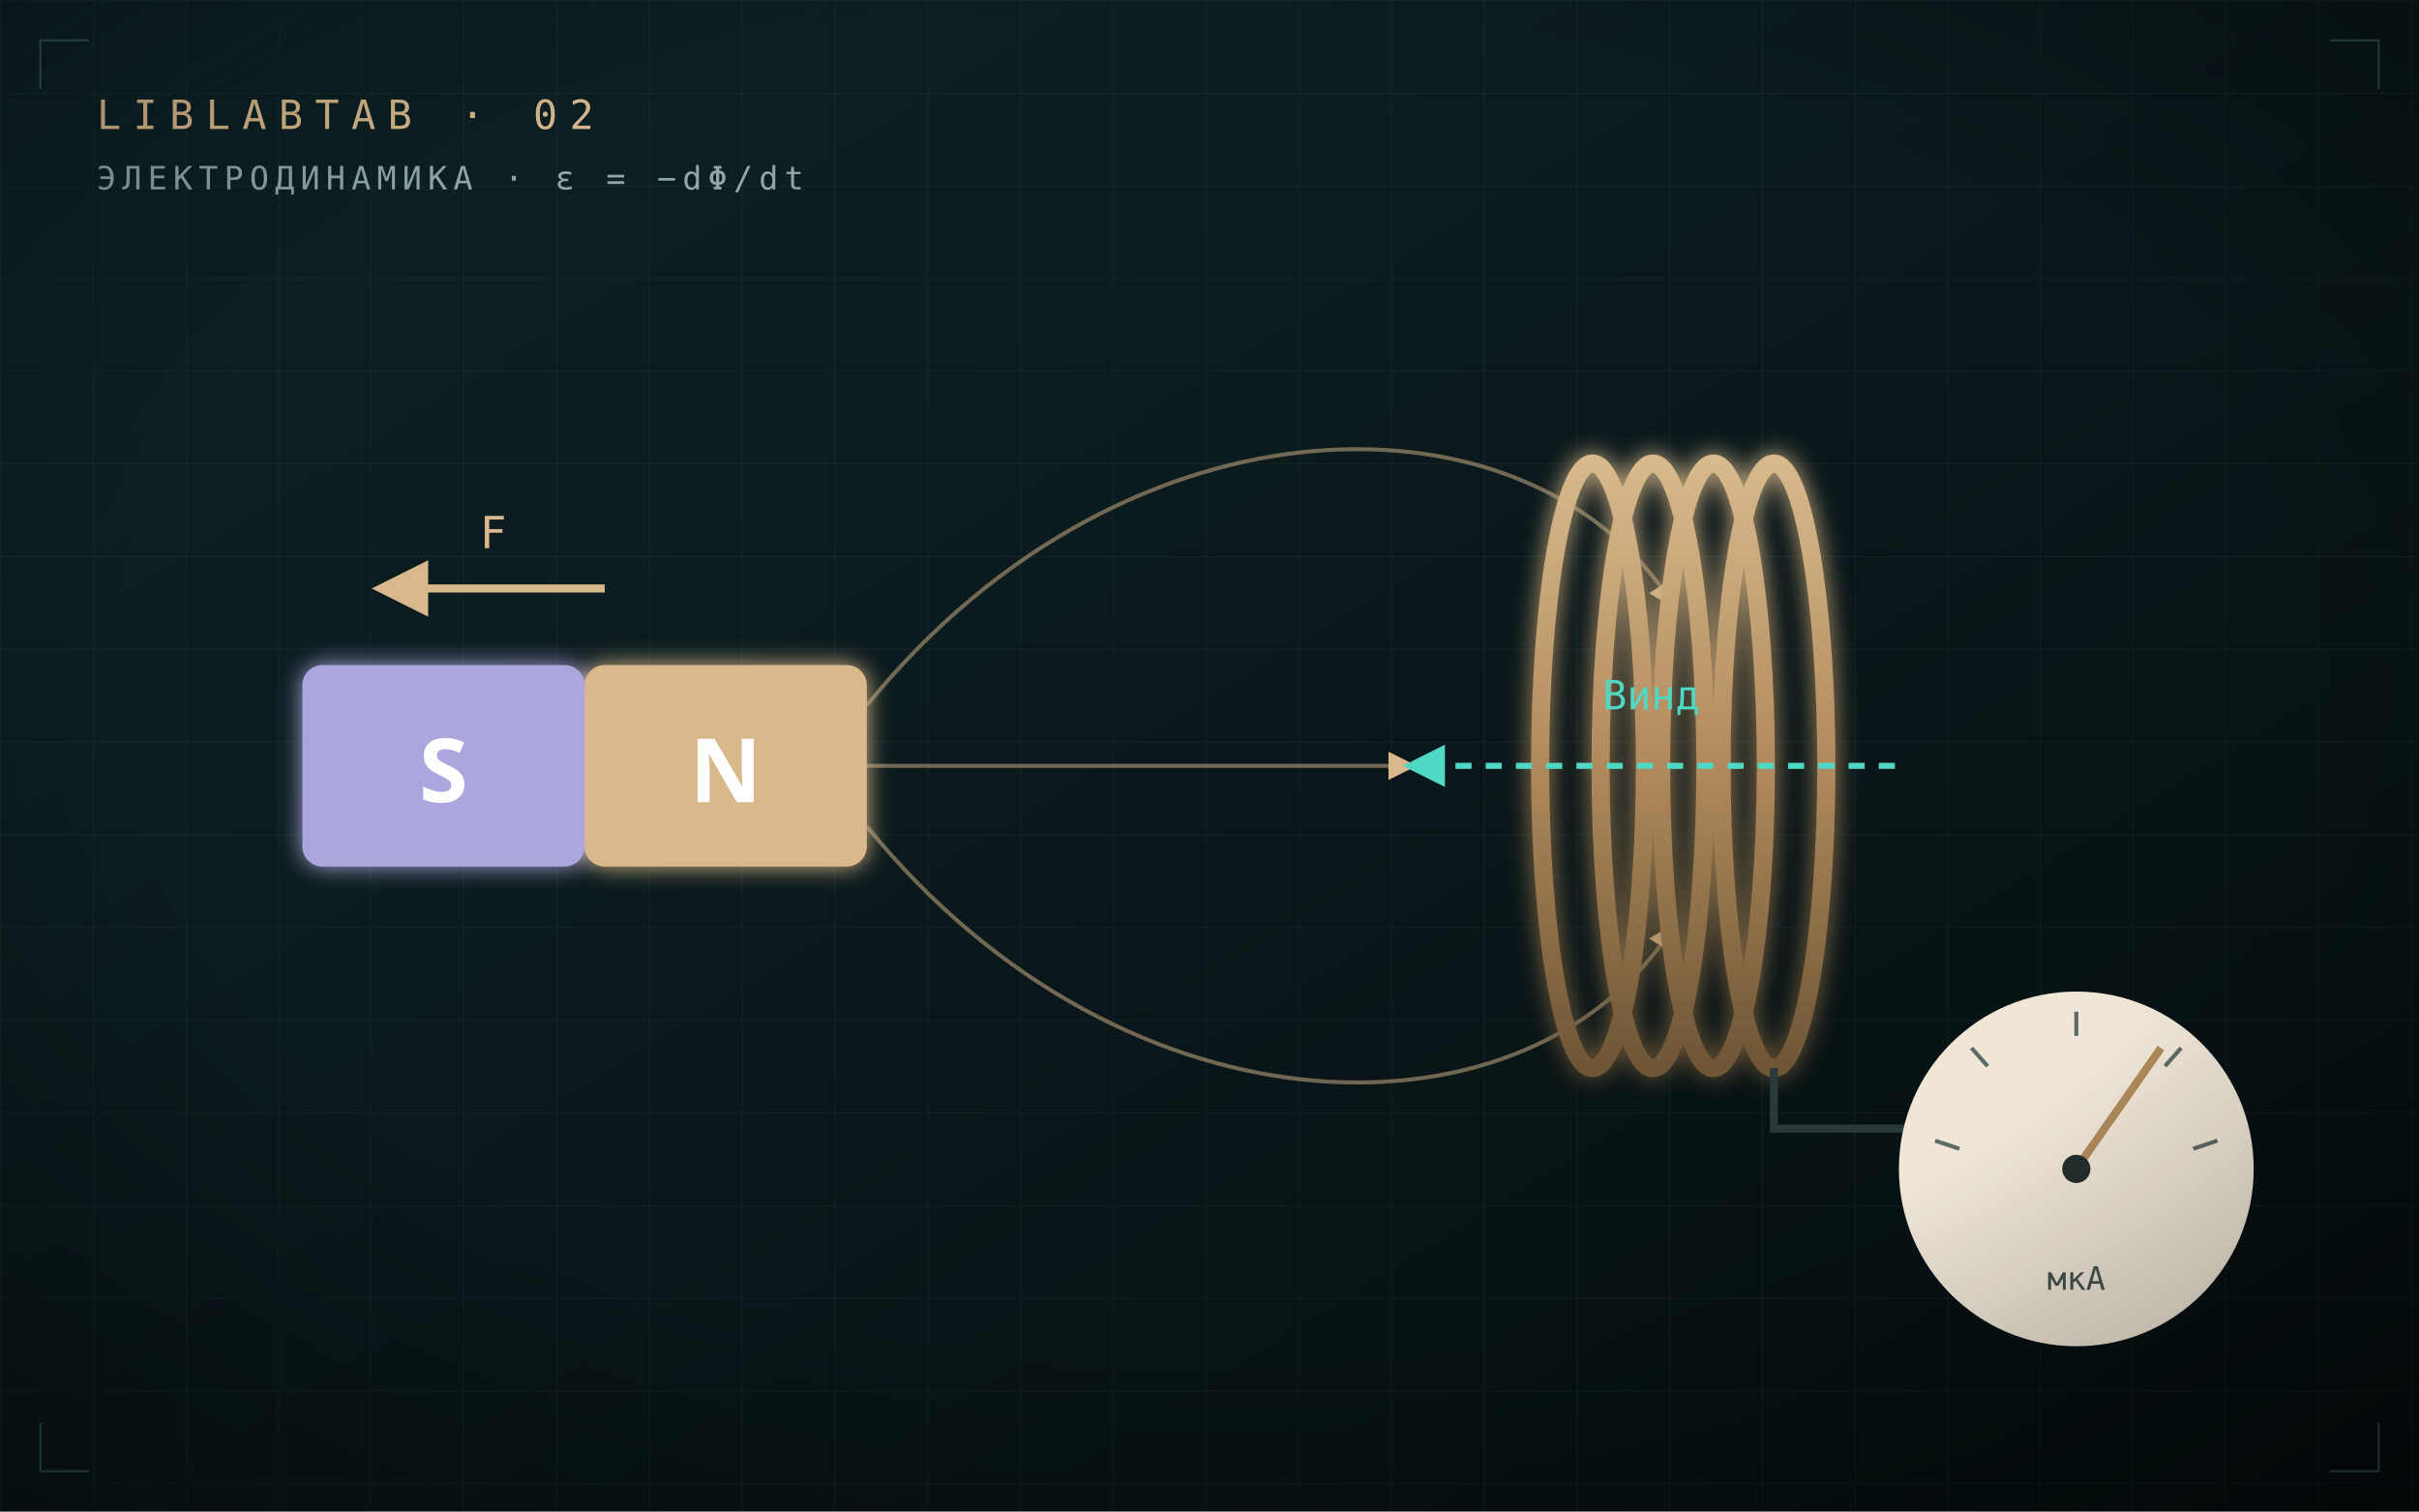
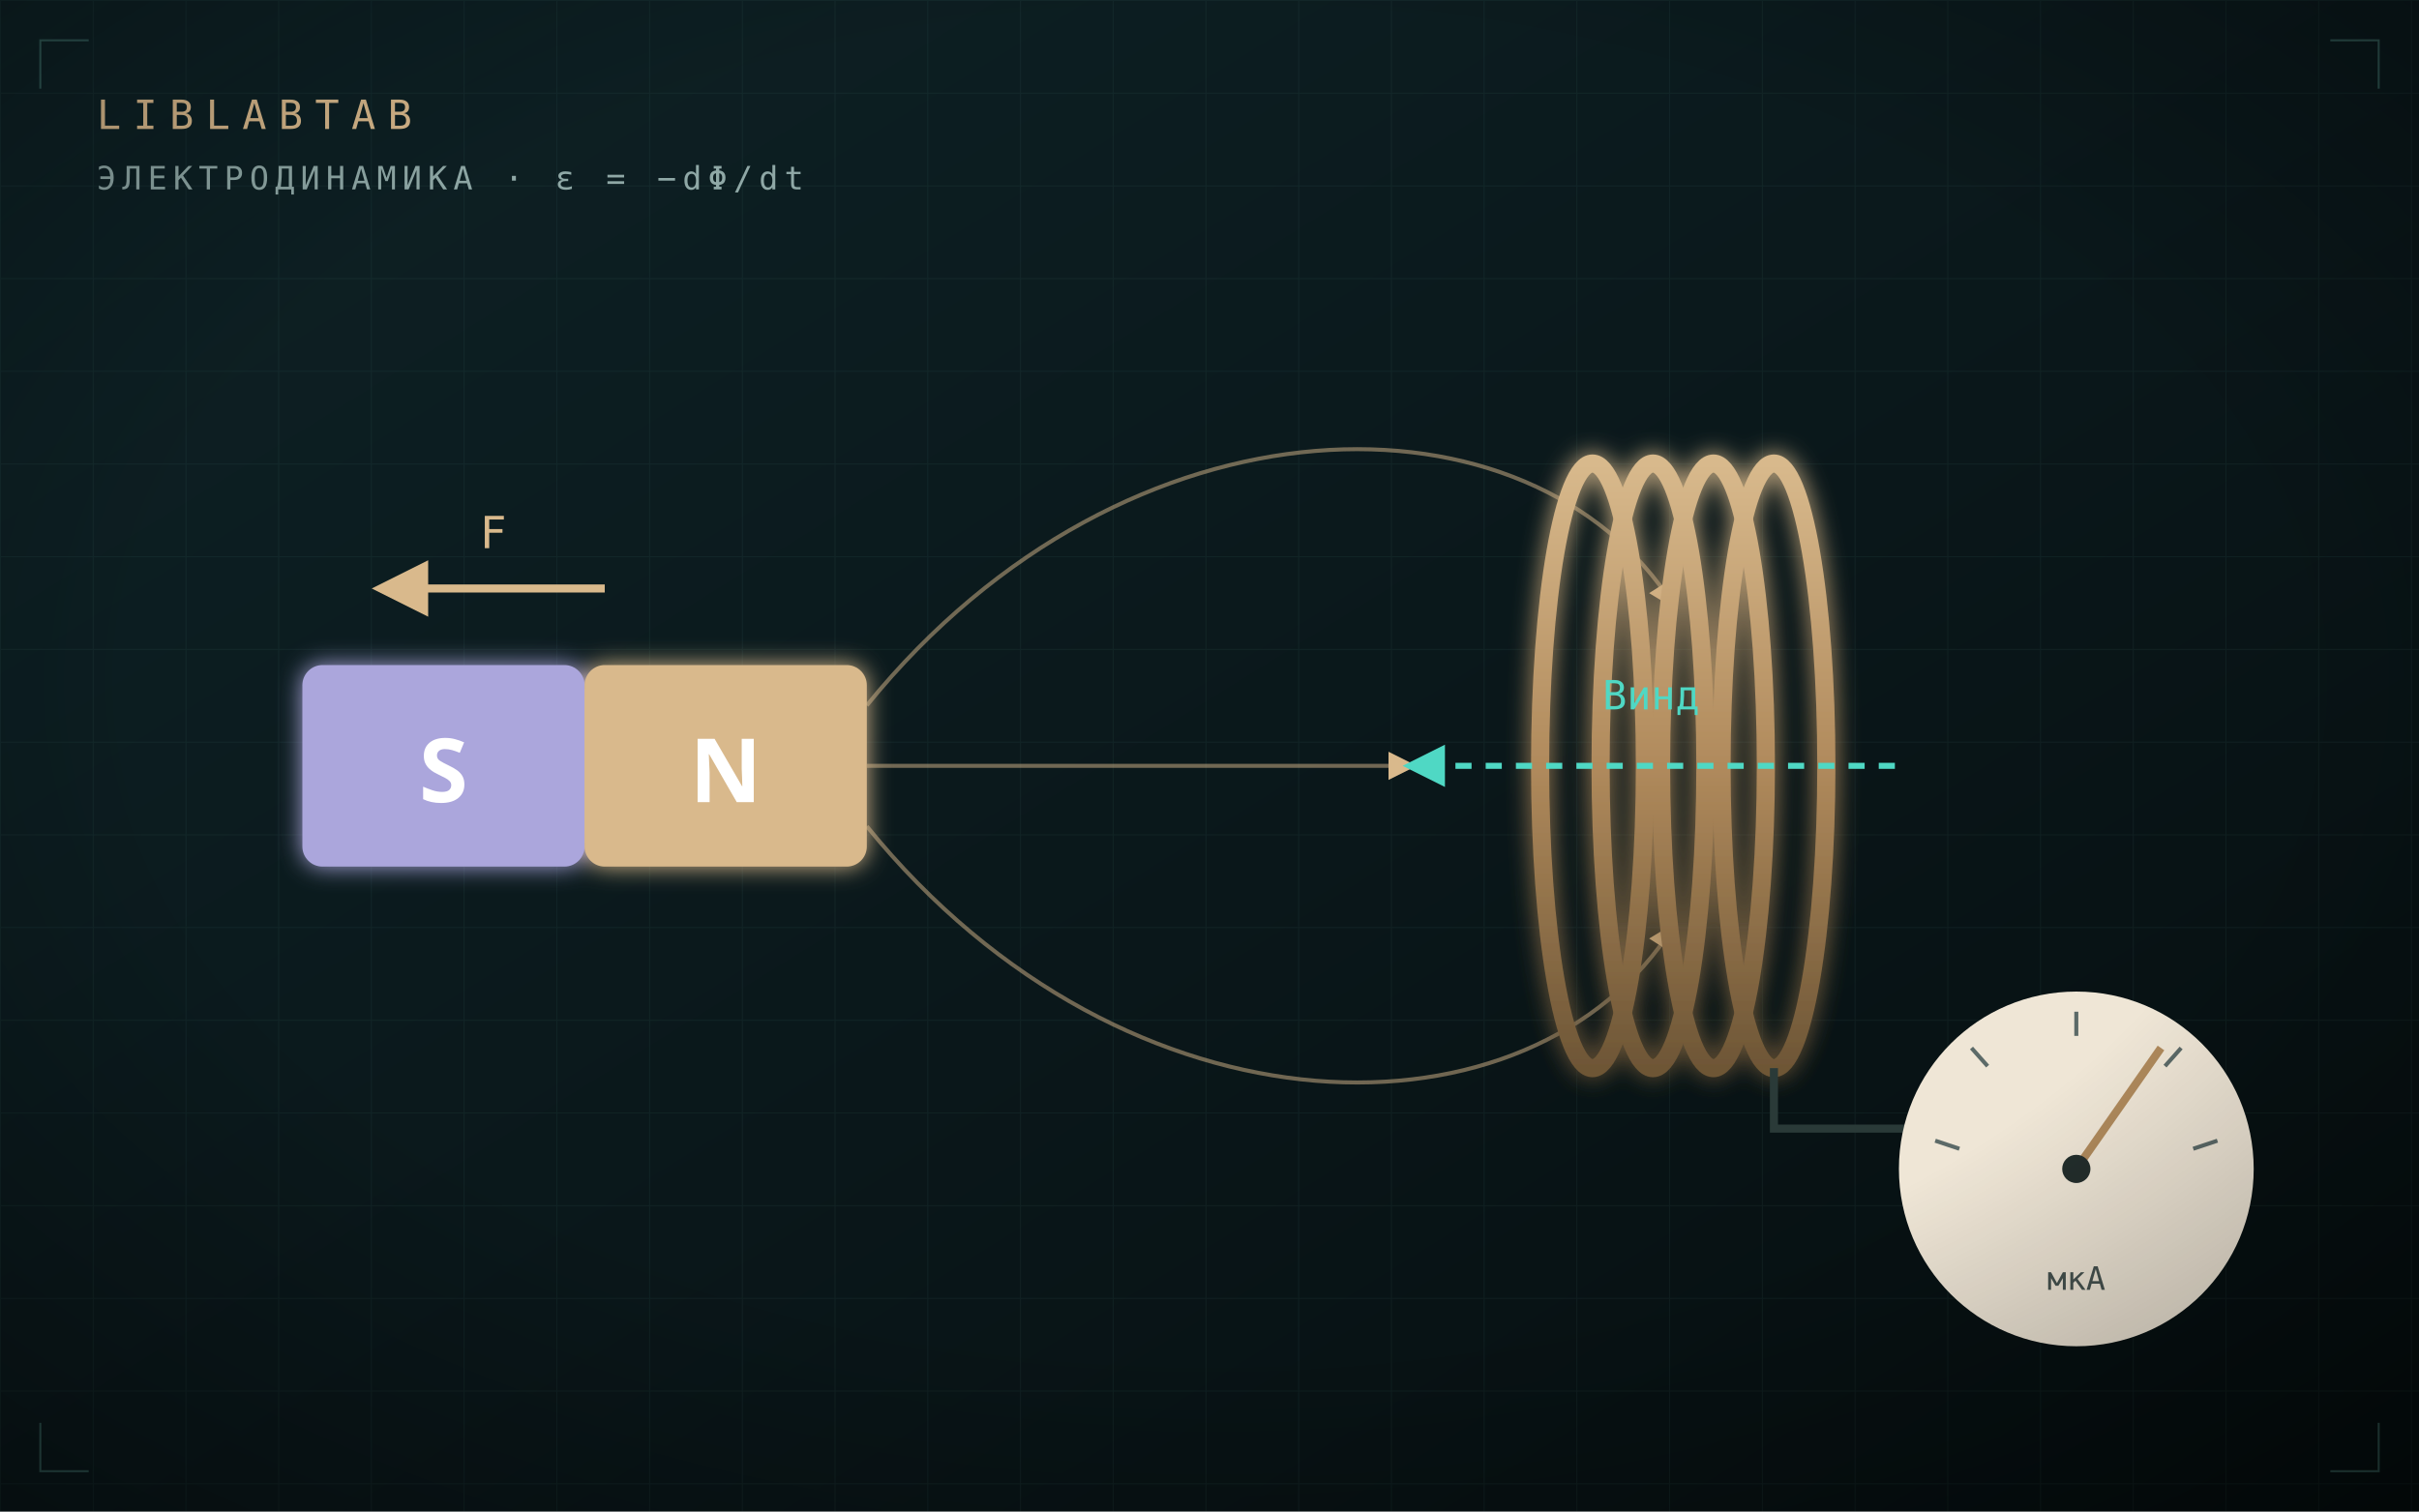
<svg xmlns="http://www.w3.org/2000/svg" viewBox="0 0 1200 750" font-family="JetBrains Mono, Consolas, monospace">
  <defs>
    <linearGradient id="bg" x1="0" y1="0" x2="1" y2="1">
      <stop offset="0" stop-color="#0E2226" />
      <stop offset=".55" stop-color="#0A171A" />
      <stop offset="1" stop-color="#050D0E" />
    </linearGradient>
    <pattern id="grid" width="46" height="46" patternUnits="userSpaceOnUse">
      <path d="M46 0H0V46" fill="none" stroke="#7ED6C7" stroke-opacity=".06" />
    </pattern>
    <radialGradient id="vig" cx=".5" cy=".45" r=".8">
      <stop offset=".55" stop-color="#000" stop-opacity="0" />
      <stop offset="1" stop-color="#000" stop-opacity=".5" />
    </radialGradient>
    <linearGradient id="cu" x1="0" y1="0" x2="0" y2="1">
      <stop offset="0" stop-color="#D8B98C" />
      <stop offset=".5" stop-color="#B08A5C" />
      <stop offset="1" stop-color="#6E5636" />
    </linearGradient>
    <filter id="glow" x="-80%" y="-80%" width="260%" height="260%">
      <feGaussianBlur stdDeviation="6" result="b" />
      <feMerge>
        <feMergeNode in="b" />
        <feMergeNode in="SourceGraphic" />
      </feMerge>
    </filter>
    <marker id="arrA" viewBox="0 0 10 10" refX="8" refY="5" markerWidth="7" markerHeight="7" orient="auto">
      <path d="M0 0L10 5L0 10z" fill="#D9B98C" />
    </marker>
    <marker id="arrC" viewBox="0 0 10 10" refX="8" refY="5" markerWidth="7" markerHeight="7" orient="auto">
      <path d="M0 0L10 5L0 10z" fill="#4FD8C4" />
    </marker>
  </defs>
  <rect width="1200" height="750" fill="url(#bg)" />
  <rect width="1200" height="750" fill="url(#grid)" />
  <g fill="none" stroke="#D9B98C" stroke-opacity=".5" stroke-width="2">
    <path d="M430 350 C 560 190, 760 190, 830 300" marker-end="url(#arrA)" />
    <path d="M430 410 C 560 570, 760 570, 830 460" marker-end="url(#arrA)" />
    <path d="M430 380 H 700" marker-end="url(#arrA)" />
  </g>
  <g filter="url(#glow)">
    <rect x="150" y="330" width="140" height="100" rx="10" fill="#ABA6DC" />
    <rect x="290" y="330" width="140" height="100" rx="10" fill="#D9B98C" />
    <text x="220" y="398" fill="#fff" font-size="44" text-anchor="middle" font-family="Unbounded, sans-serif" font-weight="800">S</text>
    <text x="360" y="398" fill="#fff" font-size="44" text-anchor="middle" font-family="Unbounded, sans-serif" font-weight="800">N</text>
  </g>
  <path d="M300 292 H 190" stroke="#D9B98C" stroke-width="4" marker-end="url(#arrA)" />
  <text x="238" y="272" fill="#D9B98C" font-size="22">F</text>
  <g fill="none" stroke="url(#cu)" stroke-width="9" filter="url(#glow)">
    <ellipse cx="790" cy="380" rx="26" ry="150" />
    <ellipse cx="820" cy="380" rx="26" ry="150" />
    <ellipse cx="850" cy="380" rx="26" ry="150" />
    <ellipse cx="880" cy="380" rx="26" ry="150" />
  </g>
  <path d="M940 380 H 700" stroke="#4FD8C4" stroke-width="3" stroke-dasharray="8 7" marker-end="url(#arrC)" />
  <text x="795" y="352" fill="#4FD8C4" font-size="20">Bинд</text>
  <path d="M880 530 V 560 H 1000" fill="none" stroke="#2A3A38" stroke-width="4" />
  <g>
    <circle cx="1030" cy="580" r="88" fill="#EFE6D6" />
    <g stroke="#5C6A68" stroke-width="2">
      <path d="M1030 502v12" />
      <path d="M978 520l8 9" />
      <path d="M1082 520l-8 9" />
      <path d="M960 566l12 4" />
      <path d="M1100 566l-12 4" />
    </g>
    <path d="M1030 580 L 1072 520" stroke="#B08A5C" stroke-width="4" />
    <circle cx="1030" cy="580" r="7" fill="#232E2C" />
    <text x="1030" y="640" fill="#46524F" font-size="16" text-anchor="middle">мкА</text>
  </g>
-   <text x="48" y="64" fill="#D9B98C" font-size="20" letter-spacing="6">LIBLABTAB · 02</text>
+   <text x="48" y="64" fill="#D9B98C" font-size="20" letter-spacing="6">LIBLABTAB</text>
  <text x="48" y="94" fill="#8FA8A6" font-size="16" letter-spacing="3">ЭЛЕКТРОДИНАМИКА · ε = −dΦ/dt</text>
  <g stroke="#7ED6C7" stroke-opacity=".3" fill="none">
    <path d="M20 44V20h24" />
    <path d="M1156 20h24v24" />
    <path d="M1180 706v24h-24" />
    <path d="M44 730H20v-24" />
  </g>
  <rect width="1200" height="750" fill="url(#vig)" />
</svg>
